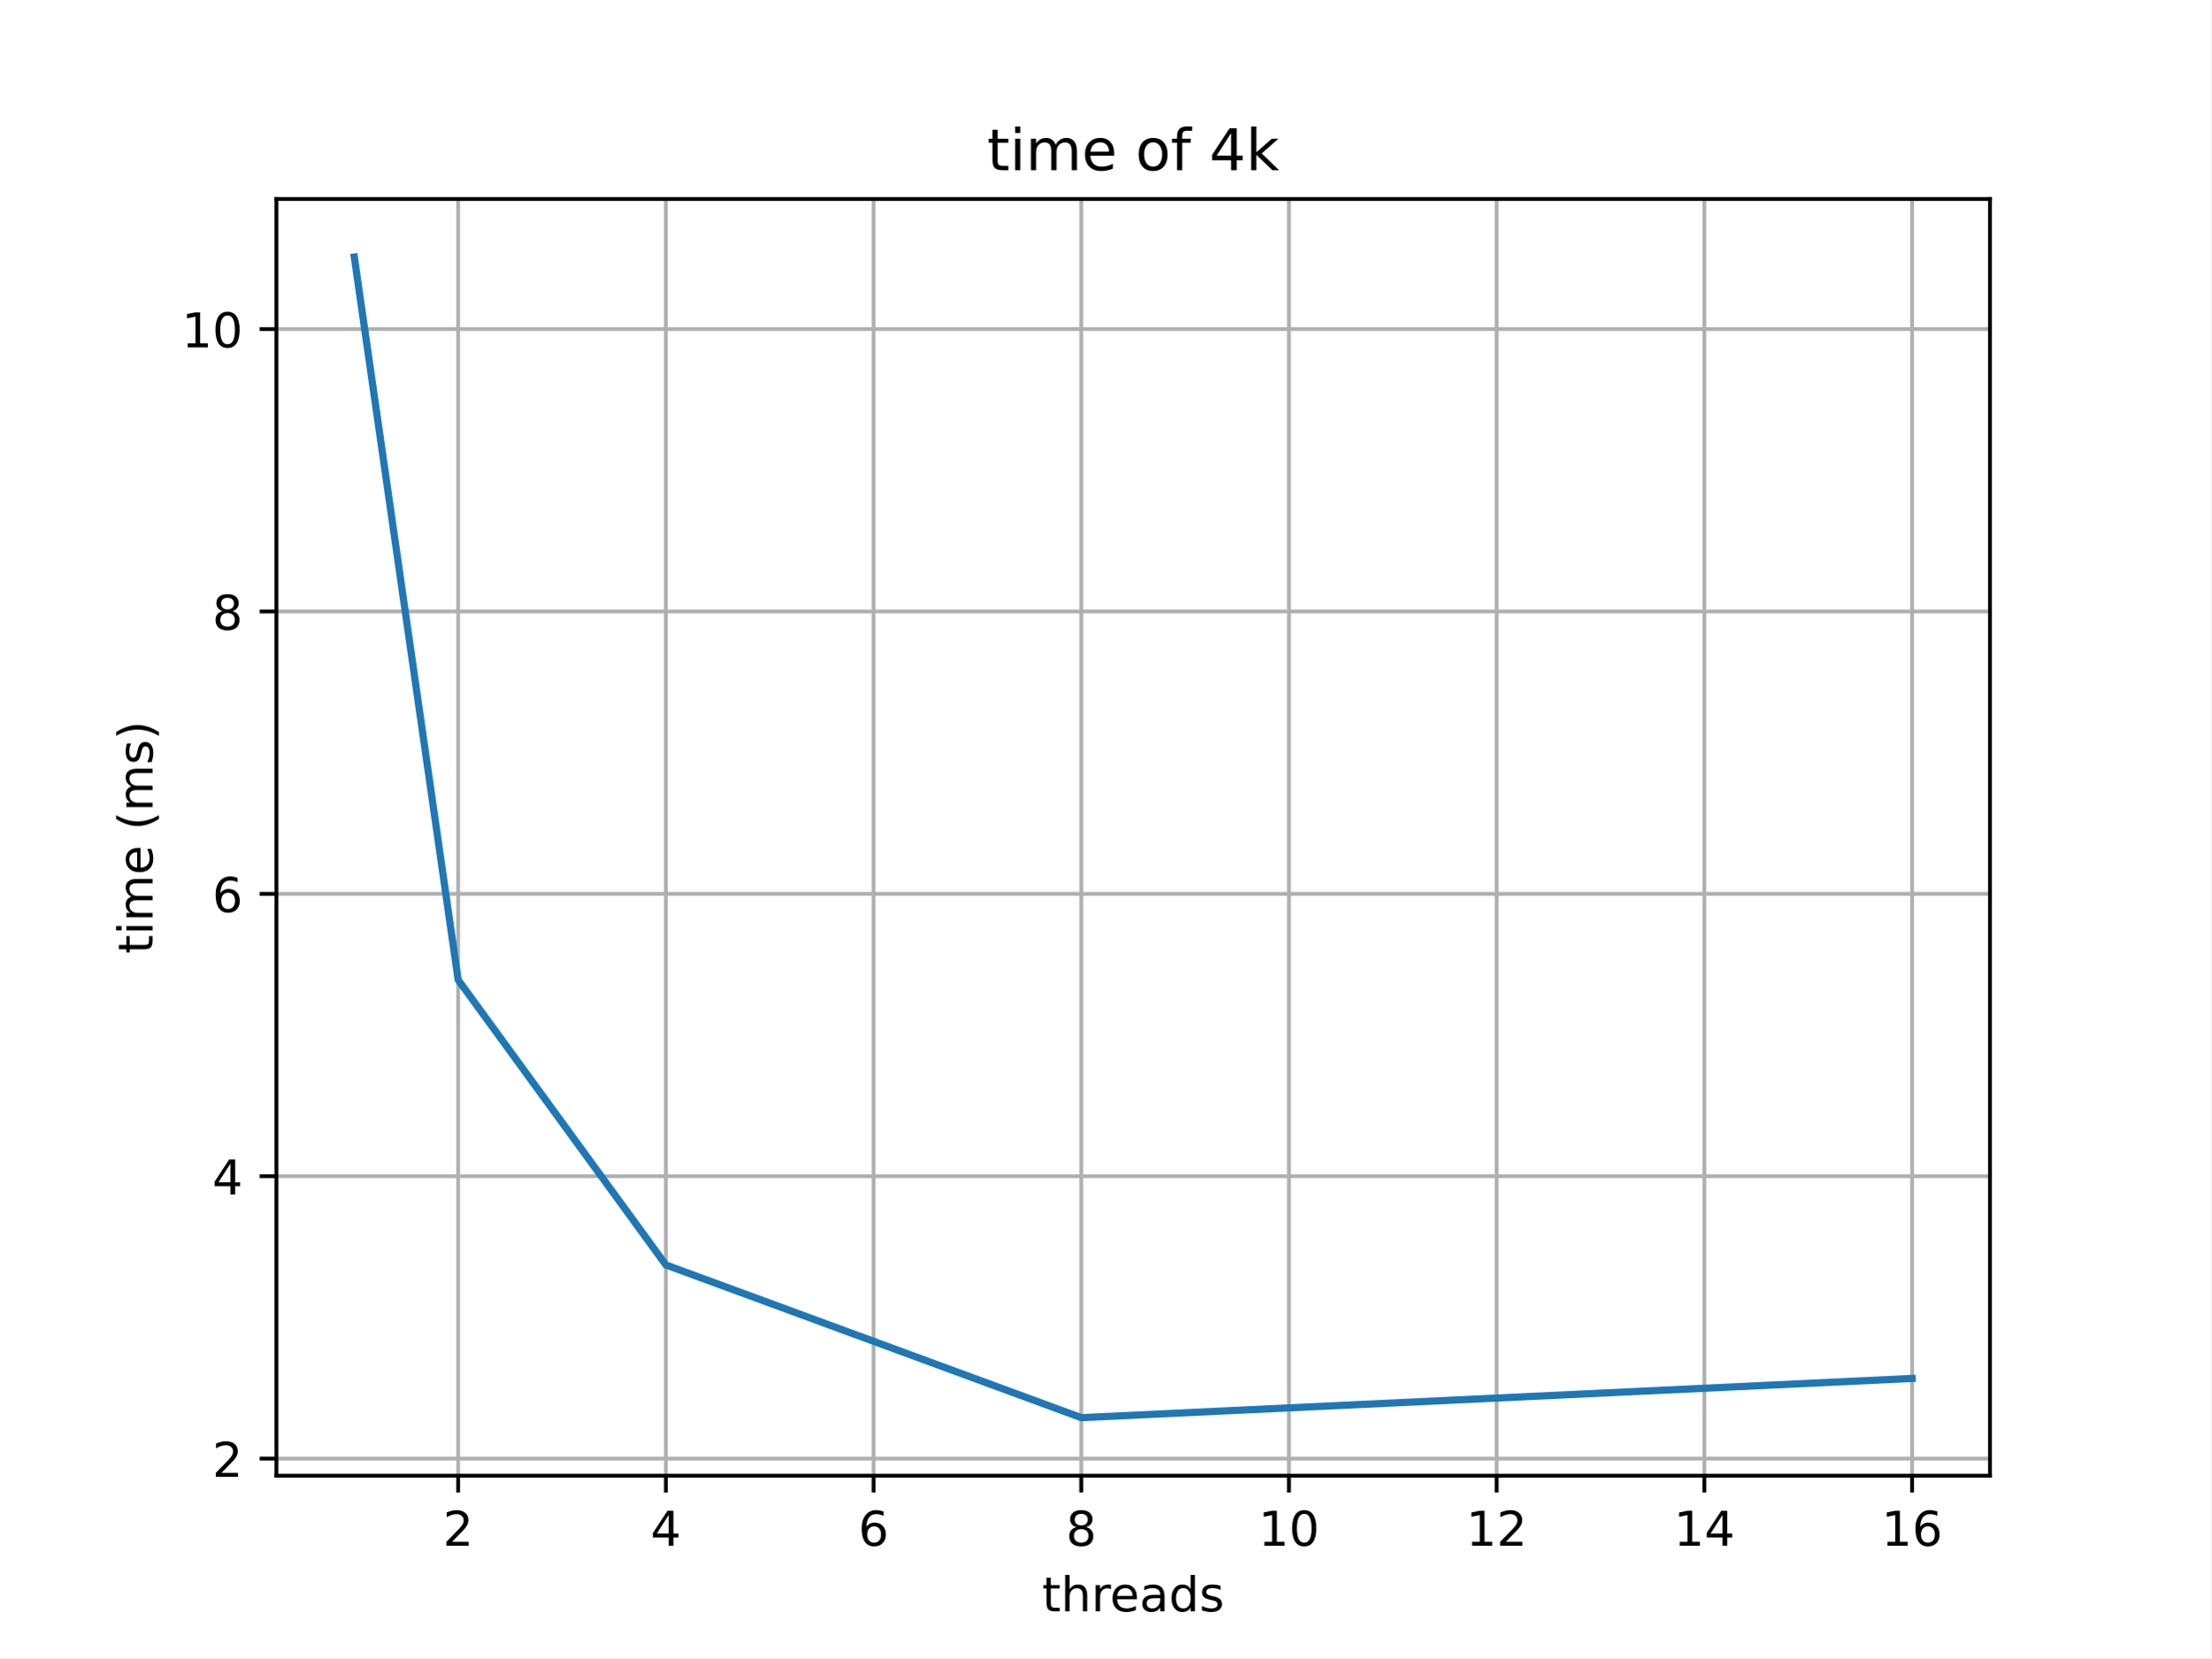
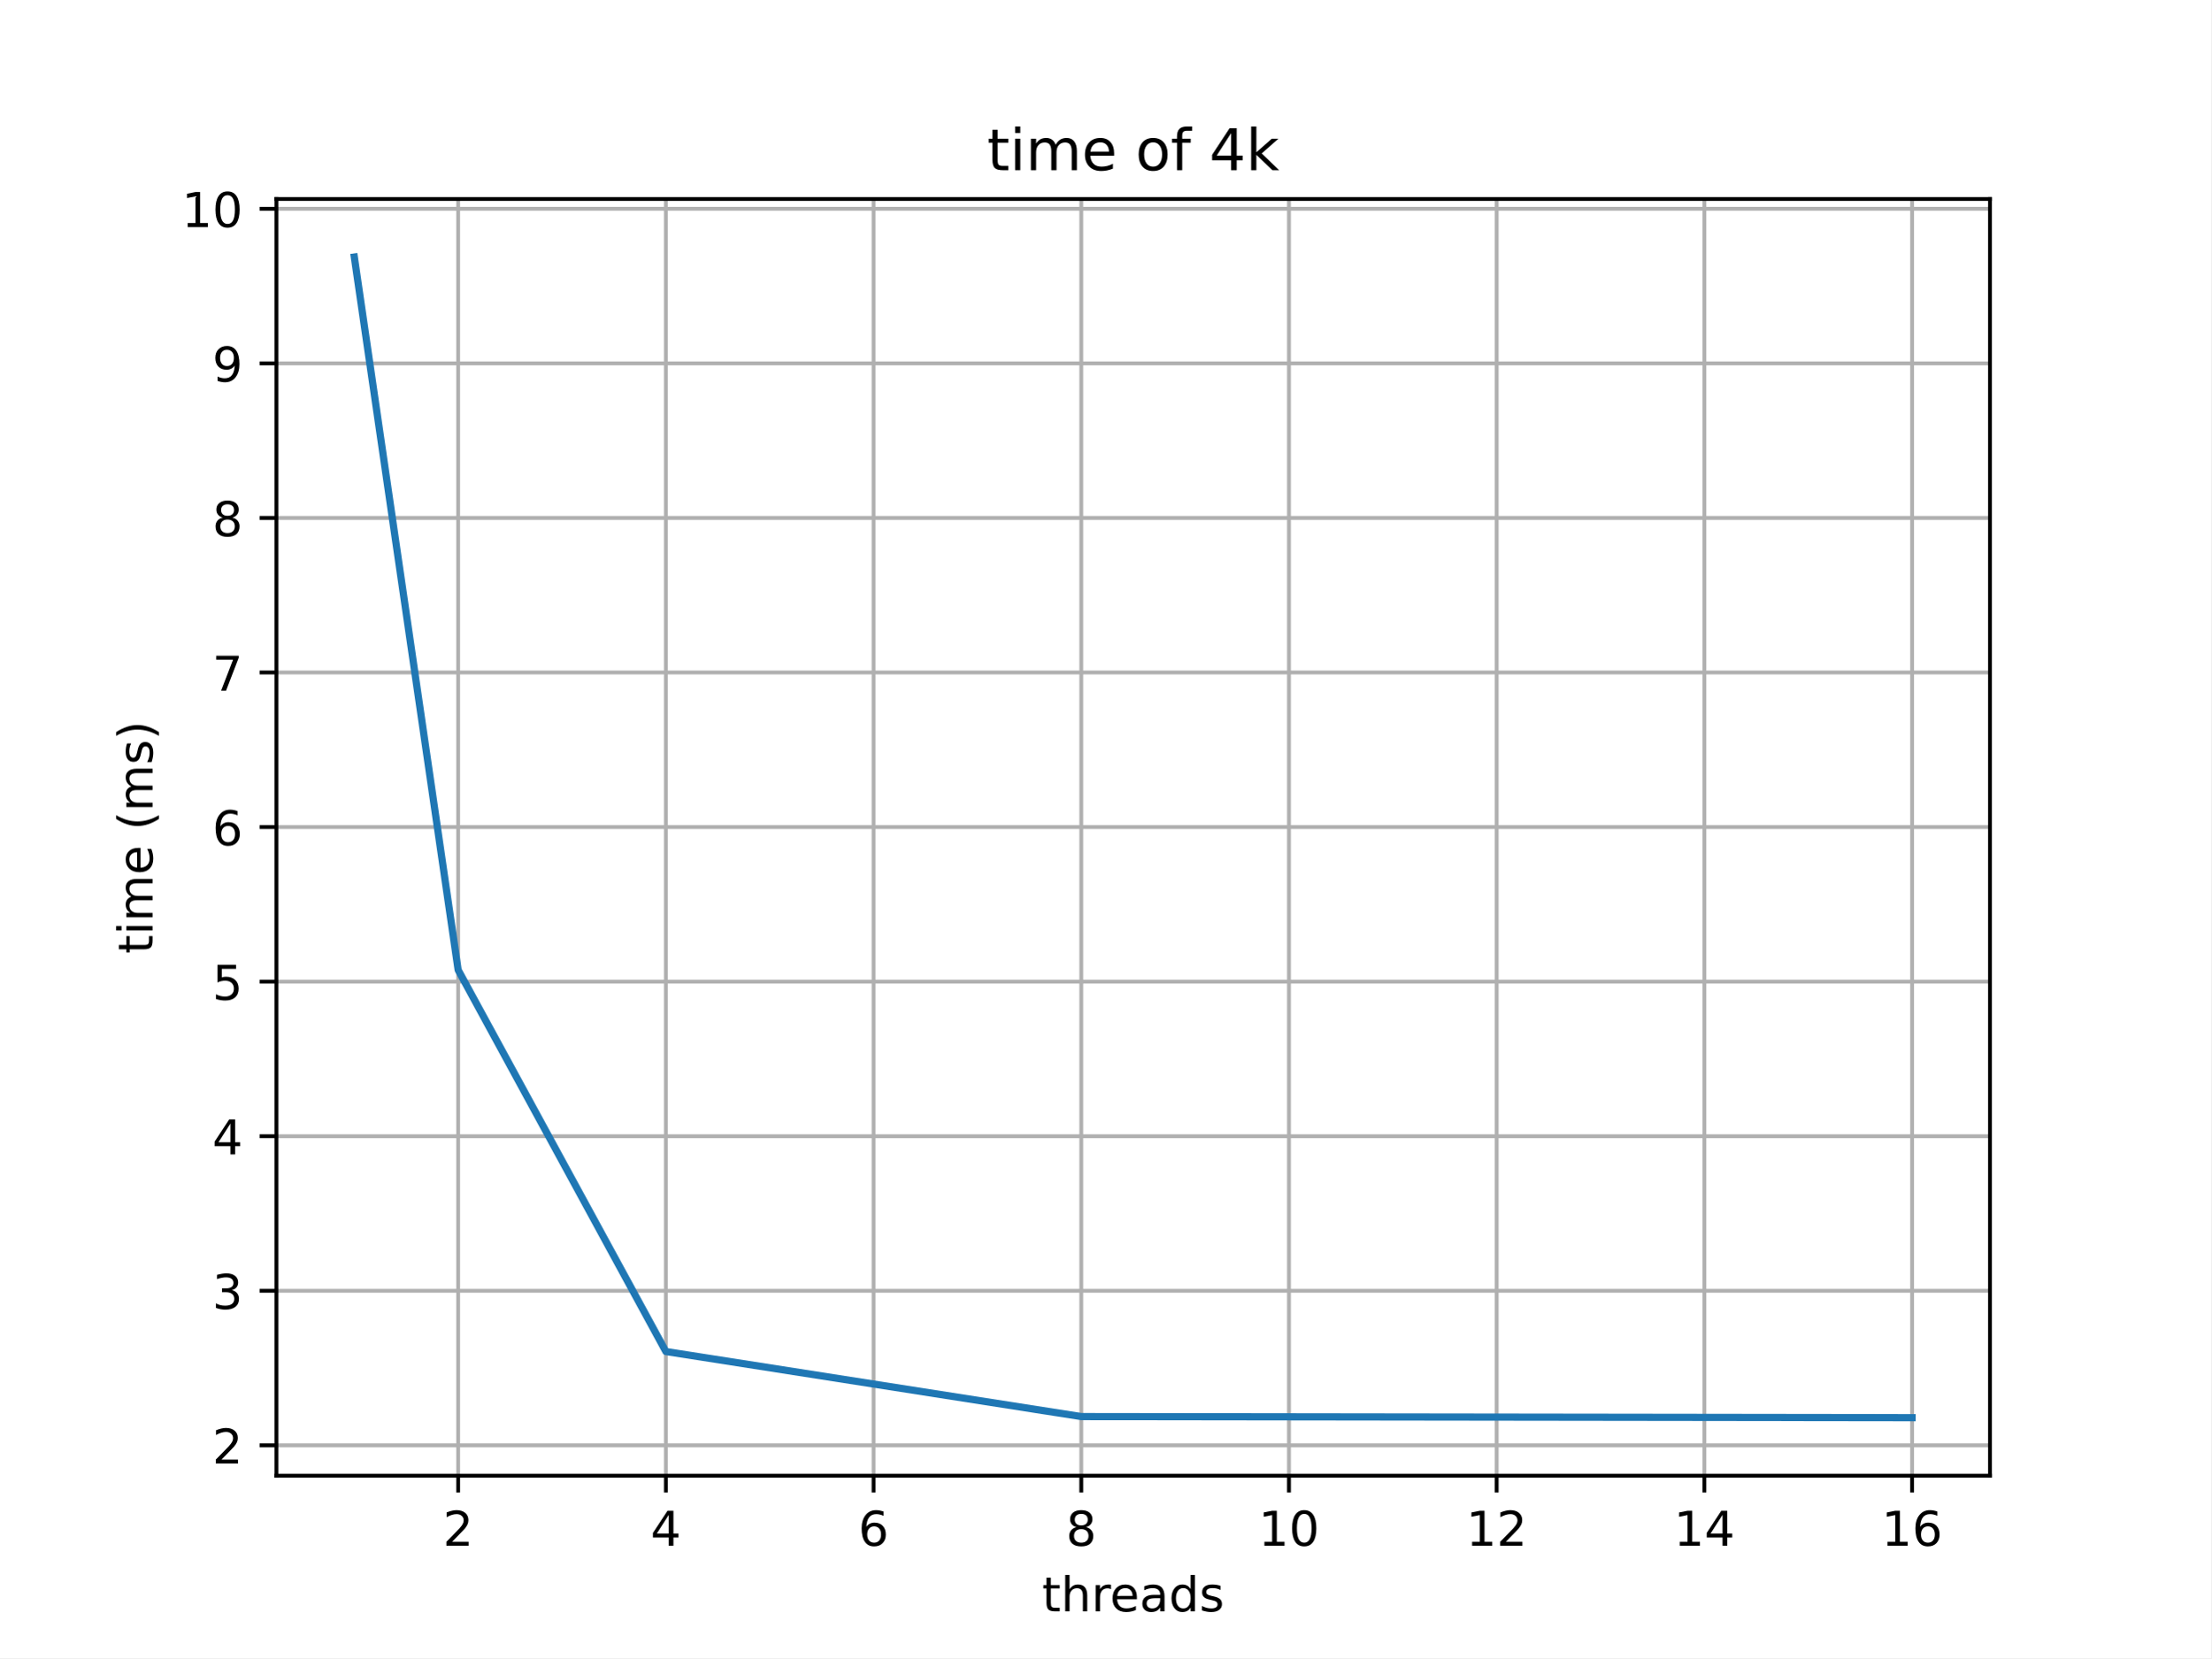
<svg xmlns="http://www.w3.org/2000/svg" xmlns:xlink="http://www.w3.org/1999/xlink" height="345.6pt" version="1.1" viewBox="0 0 460.8 345.6" width="460.8pt">
  <defs>
    <style type="text/css">*{stroke-linecap:butt;stroke-linejoin:round;}</style>
  </defs>
  <g id="figure_1">
    <g id="patch_1">
      <path d="M 0 345.6  L 460.8 345.6  L 460.8 0  L 0 0  z " style="fill:#ffffff;" />
    </g>
    <g id="axes_1">
      <g id="patch_2">
        <path d="M 57.6 307.584  L 414.72 307.584  L 414.72 41.472  L 57.6 41.472  z " style="fill:#ffffff;" />
      </g>
      <g id="matplotlib.axis_1">
        <g id="xtick_1">
          <g id="line2d_1">
-             <path clip-path="url(#pbae4a1c794)" d="M 95.476 307.584  L 95.476 41.472  " style="fill:none;stroke:#b0b0b0;stroke-linecap:square;stroke-width:0.8;" />
+             <path clip-path="url(#pc888ca886e)" d="M 95.476 307.584  L 95.476 41.472  " style="fill:none;stroke:#b0b0b0;stroke-linecap:square;stroke-width:0.8;" />
          </g>
          <g id="line2d_2">
            <defs>
-               <path d="M 0 0  L 0 3.5  " id="m980d5eb1c7" style="stroke:#000000;stroke-width:0.8;" />
+               <path d="M 0 0  L 0 3.5  " id="m934897a9c9" style="stroke:#000000;stroke-width:0.8;" />
            </defs>
            <g>
-               <use style="stroke:#000000;stroke-width:0.8;" x="95.476" xlink:href="#m980d5eb1c7" y="307.584" />
+               <use style="stroke:#000000;stroke-width:0.8;" x="95.476" xlink:href="#m934897a9c9" y="307.584" />
            </g>
          </g>
          <g id="text_1">
            <g transform="translate(92.29511 322.1824)scale(0.1 -0.1)">
              <defs>
                <path d="M 19.188 8.297  L 53.609 8.297  L 53.609 0  L 7.328 0  L 7.328 8.297  Q 12.938 14.109 22.625 23.891  Q 32.328 33.688 34.812 36.531  Q 39.547 41.844 41.422 45.531  Q 43.312 49.219 43.312 52.781  Q 43.312 58.594 39.234 62.25  Q 35.156 65.922 28.609 65.922  Q 23.969 65.922 18.812 64.312  Q 13.672 62.703 7.812 59.422  L 7.812 69.391  Q 13.766 71.781 18.938 73  Q 24.125 74.219 28.422 74.219  Q 39.75 74.219 46.484 68.547  Q 53.219 62.891 53.219 53.422  Q 53.219 48.922 51.531 44.891  Q 49.859 40.875 45.406 35.406  Q 44.188 33.984 37.641 27.219  Q 31.109 20.453 19.188 8.297  z " id="DejaVuSans-50" />
              </defs>
              <use xlink:href="#DejaVuSans-50" />
            </g>
          </g>
        </g>
        <g id="xtick_2">
          <g id="line2d_3">
-             <path clip-path="url(#pbae4a1c794)" d="M 138.764 307.584  L 138.764 41.472  " style="fill:none;stroke:#b0b0b0;stroke-linecap:square;stroke-width:0.8;" />
+             <path clip-path="url(#pc888ca886e)" d="M 138.764 307.584  L 138.764 41.472  " style="fill:none;stroke:#b0b0b0;stroke-linecap:square;stroke-width:0.8;" />
          </g>
          <g id="line2d_4">
            <g>
-               <use style="stroke:#000000;stroke-width:0.8;" x="138.764" xlink:href="#m980d5eb1c7" y="307.584" />
+               <use style="stroke:#000000;stroke-width:0.8;" x="138.764" xlink:href="#m934897a9c9" y="307.584" />
            </g>
          </g>
          <g id="text_2">
            <g transform="translate(135.5824 322.1824)scale(0.1 -0.1)">
              <defs>
                <path d="M 37.797 64.312  L 12.891 25.391  L 37.797 25.391  z M 35.203 72.906  L 47.609 72.906  L 47.609 25.391  L 58.016 25.391  L 58.016 17.188  L 47.609 17.188  L 47.609 0  L 37.797 0  L 37.797 17.188  L 4.891 17.188  L 4.891 26.703  z " id="DejaVuSans-52" />
              </defs>
              <use xlink:href="#DejaVuSans-52" />
            </g>
          </g>
        </g>
        <g id="xtick_3">
          <g id="line2d_5">
-             <path clip-path="url(#pbae4a1c794)" d="M 182.051 307.584  L 182.051 41.472  " style="fill:none;stroke:#b0b0b0;stroke-linecap:square;stroke-width:0.8;" />
+             <path clip-path="url(#pc888ca886e)" d="M 182.051 307.584  L 182.051 41.472  " style="fill:none;stroke:#b0b0b0;stroke-linecap:square;stroke-width:0.8;" />
          </g>
          <g id="line2d_6">
            <g>
-               <use style="stroke:#000000;stroke-width:0.8;" x="182.051" xlink:href="#m980d5eb1c7" y="307.584" />
+               <use style="stroke:#000000;stroke-width:0.8;" x="182.051" xlink:href="#m934897a9c9" y="307.584" />
            </g>
          </g>
          <g id="text_3">
            <g transform="translate(178.8697 322.1824)scale(0.1 -0.1)">
              <defs>
                <path d="M 33.016 40.375  Q 26.375 40.375 22.484 35.828  Q 18.609 31.297 18.609 23.391  Q 18.609 15.531 22.484 10.953  Q 26.375 6.391 33.016 6.391  Q 39.656 6.391 43.531 10.953  Q 47.406 15.531 47.406 23.391  Q 47.406 31.297 43.531 35.828  Q 39.656 40.375 33.016 40.375  z M 52.594 71.297  L 52.594 62.312  Q 48.875 64.062 45.094 64.984  Q 41.312 65.922 37.594 65.922  Q 27.828 65.922 22.672 59.328  Q 17.531 52.734 16.797 39.406  Q 19.672 43.656 24.016 45.922  Q 28.375 48.188 33.594 48.188  Q 44.578 48.188 50.953 41.516  Q 57.328 34.859 57.328 23.391  Q 57.328 12.156 50.688 5.359  Q 44.047 -1.422 33.016 -1.422  Q 20.359 -1.422 13.672 8.266  Q 6.984 17.969 6.984 36.375  Q 6.984 53.656 15.188 63.938  Q 23.391 74.219 37.203 74.219  Q 40.922 74.219 44.703 73.484  Q 48.484 72.75 52.594 71.297  z " id="DejaVuSans-54" />
              </defs>
              <use xlink:href="#DejaVuSans-54" />
            </g>
          </g>
        </g>
        <g id="xtick_4">
          <g id="line2d_7">
-             <path clip-path="url(#pbae4a1c794)" d="M 225.338 307.584  L 225.338 41.472  " style="fill:none;stroke:#b0b0b0;stroke-linecap:square;stroke-width:0.8;" />
+             <path clip-path="url(#pc888ca886e)" d="M 225.338 307.584  L 225.338 41.472  " style="fill:none;stroke:#b0b0b0;stroke-linecap:square;stroke-width:0.8;" />
          </g>
          <g id="line2d_8">
            <g>
-               <use style="stroke:#000000;stroke-width:0.8;" x="225.338" xlink:href="#m980d5eb1c7" y="307.584" />
+               <use style="stroke:#000000;stroke-width:0.8;" x="225.338" xlink:href="#m934897a9c9" y="307.584" />
            </g>
          </g>
          <g id="text_4">
            <g transform="translate(222.1569 322.1824)scale(0.1 -0.1)">
              <defs>
                <path d="M 31.781 34.625  Q 24.75 34.625 20.719 30.859  Q 16.703 27.094 16.703 20.516  Q 16.703 13.922 20.719 10.156  Q 24.75 6.391 31.781 6.391  Q 38.812 6.391 42.859 10.172  Q 46.922 13.969 46.922 20.516  Q 46.922 27.094 42.891 30.859  Q 38.875 34.625 31.781 34.625  z M 21.922 38.812  Q 15.578 40.375 12.031 44.719  Q 8.5 49.078 8.5 55.328  Q 8.5 64.062 14.719 69.141  Q 20.953 74.219 31.781 74.219  Q 42.672 74.219 48.875 69.141  Q 55.078 64.062 55.078 55.328  Q 55.078 49.078 51.531 44.719  Q 48 40.375 41.703 38.812  Q 48.828 37.156 52.797 32.312  Q 56.781 27.484 56.781 20.516  Q 56.781 9.906 50.312 4.234  Q 43.844 -1.422 31.781 -1.422  Q 19.734 -1.422 13.25 4.234  Q 6.781 9.906 6.781 20.516  Q 6.781 27.484 10.781 32.312  Q 14.797 37.156 21.922 38.812  z M 18.312 54.391  Q 18.312 48.734 21.844 45.562  Q 25.391 42.391 31.781 42.391  Q 38.141 42.391 41.719 45.562  Q 45.312 48.734 45.312 54.391  Q 45.312 60.062 41.719 63.234  Q 38.141 66.406 31.781 66.406  Q 25.391 66.406 21.844 63.234  Q 18.312 60.062 18.312 54.391  z " id="DejaVuSans-56" />
              </defs>
              <use xlink:href="#DejaVuSans-56" />
            </g>
          </g>
        </g>
        <g id="xtick_5">
          <g id="line2d_9">
-             <path clip-path="url(#pbae4a1c794)" d="M 268.625 307.584  L 268.625 41.472  " style="fill:none;stroke:#b0b0b0;stroke-linecap:square;stroke-width:0.8;" />
+             <path clip-path="url(#pc888ca886e)" d="M 268.625 307.584  L 268.625 41.472  " style="fill:none;stroke:#b0b0b0;stroke-linecap:square;stroke-width:0.8;" />
          </g>
          <g id="line2d_10">
            <g>
-               <use style="stroke:#000000;stroke-width:0.8;" x="268.625" xlink:href="#m980d5eb1c7" y="307.584" />
+               <use style="stroke:#000000;stroke-width:0.8;" x="268.625" xlink:href="#m934897a9c9" y="307.584" />
            </g>
          </g>
          <g id="text_5">
            <g transform="translate(262.263 322.1824)scale(0.1 -0.1)">
              <defs>
                <path d="M 12.406 8.297  L 28.516 8.297  L 28.516 63.922  L 10.984 60.406  L 10.984 69.391  L 28.422 72.906  L 38.281 72.906  L 38.281 8.297  L 54.391 8.297  L 54.391 0  L 12.406 0  z " id="DejaVuSans-49" />
                <path d="M 31.781 66.406  Q 24.172 66.406 20.328 58.906  Q 16.5 51.422 16.5 36.375  Q 16.5 21.391 20.328 13.891  Q 24.172 6.391 31.781 6.391  Q 39.453 6.391 43.281 13.891  Q 47.125 21.391 47.125 36.375  Q 47.125 51.422 43.281 58.906  Q 39.453 66.406 31.781 66.406  z M 31.781 74.219  Q 44.047 74.219 50.516 64.516  Q 56.984 54.828 56.984 36.375  Q 56.984 17.969 50.516 8.266  Q 44.047 -1.422 31.781 -1.422  Q 19.531 -1.422 13.062 8.266  Q 6.594 17.969 6.594 36.375  Q 6.594 54.828 13.062 64.516  Q 19.531 74.219 31.781 74.219  z " id="DejaVuSans-48" />
              </defs>
              <use xlink:href="#DejaVuSans-49" />
              <use x="63.623" xlink:href="#DejaVuSans-48" />
            </g>
          </g>
        </g>
        <g id="xtick_6">
          <g id="line2d_11">
-             <path clip-path="url(#pbae4a1c794)" d="M 311.913 307.584  L 311.913 41.472  " style="fill:none;stroke:#b0b0b0;stroke-linecap:square;stroke-width:0.8;" />
+             <path clip-path="url(#pc888ca886e)" d="M 311.913 307.584  L 311.913 41.472  " style="fill:none;stroke:#b0b0b0;stroke-linecap:square;stroke-width:0.8;" />
          </g>
          <g id="line2d_12">
            <g>
-               <use style="stroke:#000000;stroke-width:0.8;" x="311.913" xlink:href="#m980d5eb1c7" y="307.584" />
+               <use style="stroke:#000000;stroke-width:0.8;" x="311.913" xlink:href="#m934897a9c9" y="307.584" />
            </g>
          </g>
          <g id="text_6">
            <g transform="translate(305.5502 322.1824)scale(0.1 -0.1)">
              <use xlink:href="#DejaVuSans-49" />
              <use x="63.623" xlink:href="#DejaVuSans-50" />
            </g>
          </g>
        </g>
        <g id="xtick_7">
          <g id="line2d_13">
-             <path clip-path="url(#pbae4a1c794)" d="M 355.2 307.584  L 355.2 41.472  " style="fill:none;stroke:#b0b0b0;stroke-linecap:square;stroke-width:0.8;" />
+             <path clip-path="url(#pc888ca886e)" d="M 355.2 307.584  L 355.2 41.472  " style="fill:none;stroke:#b0b0b0;stroke-linecap:square;stroke-width:0.8;" />
          </g>
          <g id="line2d_14">
            <g>
-               <use style="stroke:#000000;stroke-width:0.8;" x="355.2" xlink:href="#m980d5eb1c7" y="307.584" />
+               <use style="stroke:#000000;stroke-width:0.8;" x="355.2" xlink:href="#m934897a9c9" y="307.584" />
            </g>
          </g>
          <g id="text_7">
            <g transform="translate(348.8375 322.1824)scale(0.1 -0.1)">
              <use xlink:href="#DejaVuSans-49" />
              <use x="63.623" xlink:href="#DejaVuSans-52" />
            </g>
          </g>
        </g>
        <g id="xtick_8">
          <g id="line2d_15">
-             <path clip-path="url(#pbae4a1c794)" d="M 398.487 307.584  L 398.487 41.472  " style="fill:none;stroke:#b0b0b0;stroke-linecap:square;stroke-width:0.8;" />
+             <path clip-path="url(#pc888ca886e)" d="M 398.487 307.584  L 398.487 41.472  " style="fill:none;stroke:#b0b0b0;stroke-linecap:square;stroke-width:0.8;" />
          </g>
          <g id="line2d_16">
            <g>
-               <use style="stroke:#000000;stroke-width:0.8;" x="398.487" xlink:href="#m980d5eb1c7" y="307.584" />
+               <use style="stroke:#000000;stroke-width:0.8;" x="398.487" xlink:href="#m934897a9c9" y="307.584" />
            </g>
          </g>
          <g id="text_8">
            <g transform="translate(392.1248 322.1824)scale(0.1 -0.1)">
              <use xlink:href="#DejaVuSans-49" />
              <use x="63.623" xlink:href="#DejaVuSans-54" />
            </g>
          </g>
        </g>
        <g id="text_9">
          <g transform="translate(217.1686 335.8606)scale(0.1 -0.1)">
            <defs>
              <path d="M 18.312 70.219  L 18.312 54.688  L 36.812 54.688  L 36.812 47.703  L 18.312 47.703  L 18.312 18.016  Q 18.312 11.328 20.141 9.422  Q 21.969 7.516 27.594 7.516  L 36.812 7.516  L 36.812 0  L 27.594 0  Q 17.188 0 13.234 3.875  Q 9.281 7.766 9.281 18.016  L 9.281 47.703  L 2.688 47.703  L 2.688 54.688  L 9.281 54.688  L 9.281 70.219  z " id="DejaVuSans-116" />
              <path d="M 54.891 33.016  L 54.891 0  L 45.906 0  L 45.906 32.719  Q 45.906 40.484 42.875 44.328  Q 39.844 48.188 33.797 48.188  Q 26.516 48.188 22.312 43.547  Q 18.109 38.922 18.109 30.906  L 18.109 0  L 9.078 0  L 9.078 75.984  L 18.109 75.984  L 18.109 46.188  Q 21.344 51.125 25.703 53.562  Q 30.078 56 35.797 56  Q 45.219 56 50.047 50.172  Q 54.891 44.344 54.891 33.016  z " id="DejaVuSans-104" />
              <path d="M 41.109 46.297  Q 39.594 47.172 37.812 47.578  Q 36.031 48 33.891 48  Q 26.266 48 22.188 43.047  Q 18.109 38.094 18.109 28.812  L 18.109 0  L 9.078 0  L 9.078 54.688  L 18.109 54.688  L 18.109 46.188  Q 20.953 51.172 25.484 53.578  Q 30.031 56 36.531 56  Q 37.453 56 38.578 55.875  Q 39.703 55.766 41.062 55.516  z " id="DejaVuSans-114" />
              <path d="M 56.203 29.594  L 56.203 25.203  L 14.891 25.203  Q 15.484 15.922 20.484 11.062  Q 25.484 6.203 34.422 6.203  Q 39.594 6.203 44.453 7.469  Q 49.312 8.734 54.109 11.281  L 54.109 2.781  Q 49.266 0.734 44.188 -0.344  Q 39.109 -1.422 33.891 -1.422  Q 20.797 -1.422 13.156 6.188  Q 5.516 13.812 5.516 26.812  Q 5.516 40.234 12.766 48.109  Q 20.016 56 32.328 56  Q 43.359 56 49.781 48.891  Q 56.203 41.797 56.203 29.594  z M 47.219 32.234  Q 47.125 39.594 43.094 43.984  Q 39.062 48.391 32.422 48.391  Q 24.906 48.391 20.391 44.141  Q 15.875 39.891 15.188 32.172  z " id="DejaVuSans-101" />
              <path d="M 34.281 27.484  Q 23.391 27.484 19.188 25  Q 14.984 22.516 14.984 16.5  Q 14.984 11.719 18.141 8.906  Q 21.297 6.109 26.703 6.109  Q 34.188 6.109 38.703 11.406  Q 43.219 16.703 43.219 25.484  L 43.219 27.484  z M 52.203 31.203  L 52.203 0  L 43.219 0  L 43.219 8.297  Q 40.141 3.328 35.547 0.953  Q 30.953 -1.422 24.312 -1.422  Q 15.922 -1.422 10.953 3.297  Q 6 8.016 6 15.922  Q 6 25.141 12.172 29.828  Q 18.359 34.516 30.609 34.516  L 43.219 34.516  L 43.219 35.406  Q 43.219 41.609 39.141 45  Q 35.062 48.391 27.688 48.391  Q 23 48.391 18.547 47.266  Q 14.109 46.141 10.016 43.891  L 10.016 52.203  Q 14.938 54.109 19.578 55.047  Q 24.219 56 28.609 56  Q 40.484 56 46.344 49.844  Q 52.203 43.703 52.203 31.203  z " id="DejaVuSans-97" />
              <path d="M 45.406 46.391  L 45.406 75.984  L 54.391 75.984  L 54.391 0  L 45.406 0  L 45.406 8.203  Q 42.578 3.328 38.25 0.953  Q 33.938 -1.422 27.875 -1.422  Q 17.969 -1.422 11.734 6.484  Q 5.516 14.406 5.516 27.297  Q 5.516 40.188 11.734 48.094  Q 17.969 56 27.875 56  Q 33.938 56 38.25 53.625  Q 42.578 51.266 45.406 46.391  z M 14.797 27.297  Q 14.797 17.391 18.875 11.75  Q 22.953 6.109 30.078 6.109  Q 37.203 6.109 41.297 11.75  Q 45.406 17.391 45.406 27.297  Q 45.406 37.203 41.297 42.844  Q 37.203 48.484 30.078 48.484  Q 22.953 48.484 18.875 42.844  Q 14.797 37.203 14.797 27.297  z " id="DejaVuSans-100" />
              <path d="M 44.281 53.078  L 44.281 44.578  Q 40.484 46.531 36.375 47.5  Q 32.281 48.484 27.875 48.484  Q 21.188 48.484 17.844 46.438  Q 14.5 44.391 14.5 40.281  Q 14.5 37.156 16.891 35.375  Q 19.281 33.594 26.516 31.984  L 29.594 31.297  Q 39.156 29.25 43.188 25.516  Q 47.219 21.781 47.219 15.094  Q 47.219 7.469 41.188 3.016  Q 35.156 -1.422 24.609 -1.422  Q 20.219 -1.422 15.453 -0.562  Q 10.688 0.297 5.422 2  L 5.422 11.281  Q 10.406 8.688 15.234 7.391  Q 20.062 6.109 24.812 6.109  Q 31.156 6.109 34.562 8.281  Q 37.984 10.453 37.984 14.406  Q 37.984 18.062 35.516 20.016  Q 33.062 21.969 24.703 23.781  L 21.578 24.516  Q 13.234 26.266 9.516 29.906  Q 5.812 33.547 5.812 39.891  Q 5.812 47.609 11.281 51.797  Q 16.75 56 26.812 56  Q 31.781 56 36.172 55.266  Q 40.578 54.547 44.281 53.078  z " id="DejaVuSans-115" />
            </defs>
            <use xlink:href="#DejaVuSans-116" />
            <use x="39.209" xlink:href="#DejaVuSans-104" />
            <use x="102.588" xlink:href="#DejaVuSans-114" />
            <use x="141.451" xlink:href="#DejaVuSans-101" />
            <use x="202.975" xlink:href="#DejaVuSans-97" />
            <use x="264.254" xlink:href="#DejaVuSans-100" />
            <use x="327.73" xlink:href="#DejaVuSans-115" />
          </g>
        </g>
      </g>
      <g id="matplotlib.axis_2">
        <g id="ytick_1">
          <g id="line2d_17">
-             <path clip-path="url(#pbae4a1c794)" d="M 57.6 304.026  L 414.72 304.026  " style="fill:none;stroke:#b0b0b0;stroke-linecap:square;stroke-width:0.8;" />
+             <path clip-path="url(#pc888ca886e)" d="M 57.6 301.252  L 414.72 301.252  " style="fill:none;stroke:#b0b0b0;stroke-linecap:square;stroke-width:0.8;" />
          </g>
          <g id="line2d_18">
            <defs>
-               <path d="M 0 0  L -3.5 0  " id="m3eea6d6fe0" style="stroke:#000000;stroke-width:0.8;" />
+               <path d="M 0 0  L -3.5 0  " id="ma0a3225c2c" style="stroke:#000000;stroke-width:0.8;" />
            </defs>
            <g>
-               <use style="stroke:#000000;stroke-width:0.8;" x="57.6" xlink:href="#m3eea6d6fe0" y="304.026" />
+               <use style="stroke:#000000;stroke-width:0.8;" x="57.6" xlink:href="#ma0a3225c2c" y="301.252" />
            </g>
          </g>
          <g id="text_10">
-             <g transform="translate(44.2375 307.8247)scale(0.1 -0.1)">
+             <g transform="translate(44.2375 305.0508)scale(0.1 -0.1)">
              <use xlink:href="#DejaVuSans-50" />
            </g>
          </g>
        </g>
        <g id="ytick_2">
          <g id="line2d_19">
-             <path clip-path="url(#pbae4a1c794)" d="M 57.6 245.166  L 414.72 245.166  " style="fill:none;stroke:#b0b0b0;stroke-linecap:square;stroke-width:0.8;" />
+             <path clip-path="url(#pc888ca886e)" d="M 57.6 269.035  L 414.72 269.035  " style="fill:none;stroke:#b0b0b0;stroke-linecap:square;stroke-width:0.8;" />
          </g>
          <g id="line2d_20">
            <g>
-               <use style="stroke:#000000;stroke-width:0.8;" x="57.6" xlink:href="#m3eea6d6fe0" y="245.166" />
+               <use style="stroke:#000000;stroke-width:0.8;" x="57.6" xlink:href="#ma0a3225c2c" y="269.035" />
            </g>
          </g>
          <g id="text_11">
-             <g transform="translate(44.2375 248.9656)scale(0.1 -0.1)">
-               <use xlink:href="#DejaVuSans-52" />
+             <g transform="translate(44.2375 272.8339)scale(0.1 -0.1)">
+               <defs>
+                 <path d="M 40.578 39.312  Q 47.656 37.797 51.625 33  Q 55.609 28.219 55.609 21.188  Q 55.609 10.406 48.188 4.484  Q 40.766 -1.422 27.094 -1.422  Q 22.516 -1.422 17.656 -0.516  Q 12.797 0.391 7.625 2.203  L 7.625 11.719  Q 11.719 9.328 16.594 8.109  Q 21.484 6.891 26.812 6.891  Q 36.078 6.891 40.938 10.547  Q 45.797 14.203 45.797 21.188  Q 45.797 27.641 41.281 31.266  Q 36.766 34.906 28.719 34.906  L 20.219 34.906  L 20.219 43.016  L 29.109 43.016  Q 36.375 43.016 40.234 45.922  Q 44.094 48.828 44.094 54.297  Q 44.094 59.906 40.109 62.906  Q 36.141 65.922 28.719 65.922  Q 24.656 65.922 20.016 65.031  Q 15.375 64.156 9.812 62.312  L 9.812 71.094  Q 15.438 72.656 20.344 73.438  Q 25.25 74.219 29.594 74.219  Q 40.828 74.219 47.359 69.109  Q 53.906 64.016 53.906 55.328  Q 53.906 49.266 50.438 45.094  Q 46.969 40.922 40.578 39.312  z " id="DejaVuSans-51" />
+               </defs>
+               <use xlink:href="#DejaVuSans-51" />
            </g>
          </g>
        </g>
        <g id="ytick_3">
          <g id="line2d_21">
-             <path clip-path="url(#pbae4a1c794)" d="M 57.6 186.307  L 414.72 186.307  " style="fill:none;stroke:#b0b0b0;stroke-linecap:square;stroke-width:0.8;" />
+             <path clip-path="url(#pc888ca886e)" d="M 57.6 236.818  L 414.72 236.818  " style="fill:none;stroke:#b0b0b0;stroke-linecap:square;stroke-width:0.8;" />
          </g>
          <g id="line2d_22">
            <g>
-               <use style="stroke:#000000;stroke-width:0.8;" x="57.6" xlink:href="#m3eea6d6fe0" y="186.307" />
+               <use style="stroke:#000000;stroke-width:0.8;" x="57.6" xlink:href="#ma0a3225c2c" y="236.818" />
            </g>
          </g>
          <g id="text_12">
-             <g transform="translate(44.2375 190.1064)scale(0.1 -0.1)">
-               <use xlink:href="#DejaVuSans-54" />
+             <g transform="translate(44.2375 240.617)scale(0.1 -0.1)">
+               <use xlink:href="#DejaVuSans-52" />
            </g>
          </g>
        </g>
        <g id="ytick_4">
          <g id="line2d_23">
-             <path clip-path="url(#pbae4a1c794)" d="M 57.6 127.448  L 414.72 127.448  " style="fill:none;stroke:#b0b0b0;stroke-linecap:square;stroke-width:0.8;" />
+             <path clip-path="url(#pc888ca886e)" d="M 57.6 204.601  L 414.72 204.601  " style="fill:none;stroke:#b0b0b0;stroke-linecap:square;stroke-width:0.8;" />
          </g>
          <g id="line2d_24">
            <g>
-               <use style="stroke:#000000;stroke-width:0.8;" x="57.6" xlink:href="#m3eea6d6fe0" y="127.448" />
+               <use style="stroke:#000000;stroke-width:0.8;" x="57.6" xlink:href="#ma0a3225c2c" y="204.601" />
            </g>
          </g>
          <g id="text_13">
-             <g transform="translate(44.2375 131.2472)scale(0.1 -0.1)">
-               <use xlink:href="#DejaVuSans-56" />
+             <g transform="translate(44.2375 208.4001)scale(0.1 -0.1)">
+               <defs>
+                 <path d="M 10.797 72.906  L 49.516 72.906  L 49.516 64.594  L 19.828 64.594  L 19.828 46.734  Q 21.969 47.469 24.109 47.828  Q 26.266 48.188 28.422 48.188  Q 40.625 48.188 47.75 41.5  Q 54.891 34.812 54.891 23.391  Q 54.891 11.625 47.562 5.094  Q 40.234 -1.422 26.906 -1.422  Q 22.312 -1.422 17.547 -0.641  Q 12.797 0.141 7.719 1.703  L 7.719 11.625  Q 12.109 9.234 16.797 8.062  Q 21.484 6.891 26.703 6.891  Q 35.156 6.891 40.078 11.328  Q 45.016 15.766 45.016 23.391  Q 45.016 31 40.078 35.438  Q 35.156 39.891 26.703 39.891  Q 22.75 39.891 18.812 39.016  Q 14.891 38.141 10.797 36.281  z " id="DejaVuSans-53" />
+               </defs>
+               <use xlink:href="#DejaVuSans-53" />
            </g>
          </g>
        </g>
        <g id="ytick_5">
          <g id="line2d_25">
-             <path clip-path="url(#pbae4a1c794)" d="M 57.6 68.589  L 414.72 68.589  " style="fill:none;stroke:#b0b0b0;stroke-linecap:square;stroke-width:0.8;" />
+             <path clip-path="url(#pc888ca886e)" d="M 57.6 172.384  L 414.72 172.384  " style="fill:none;stroke:#b0b0b0;stroke-linecap:square;stroke-width:0.8;" />
          </g>
          <g id="line2d_26">
            <g>
-               <use style="stroke:#000000;stroke-width:0.8;" x="57.6" xlink:href="#m3eea6d6fe0" y="68.589" />
+               <use style="stroke:#000000;stroke-width:0.8;" x="57.6" xlink:href="#ma0a3225c2c" y="172.384" />
            </g>
          </g>
          <g id="text_14">
-             <g transform="translate(37.875 72.38808)scale(0.1 -0.1)">
+             <g transform="translate(44.2375 176.1832)scale(0.1 -0.1)">
+               <use xlink:href="#DejaVuSans-54" />
+             </g>
+           </g>
+         </g>
+         <g id="ytick_6">
+           <g id="line2d_27">
+             <path clip-path="url(#pc888ca886e)" d="M 57.6 140.167  L 414.72 140.167  " style="fill:none;stroke:#b0b0b0;stroke-linecap:square;stroke-width:0.8;" />
+           </g>
+           <g id="line2d_28">
+             <g>
+               <use style="stroke:#000000;stroke-width:0.8;" x="57.6" xlink:href="#ma0a3225c2c" y="140.167" />
+             </g>
+           </g>
+           <g id="text_15">
+             <g transform="translate(44.2375 143.9663)scale(0.1 -0.1)">
+               <defs>
+                 <path d="M 8.203 72.906  L 55.078 72.906  L 55.078 68.703  L 28.609 0  L 18.312 0  L 43.219 64.594  L 8.203 64.594  z " id="DejaVuSans-55" />
+               </defs>
+               <use xlink:href="#DejaVuSans-55" />
+             </g>
+           </g>
+         </g>
+         <g id="ytick_7">
+           <g id="line2d_29">
+             <path clip-path="url(#pc888ca886e)" d="M 57.6 107.95  L 414.72 107.95  " style="fill:none;stroke:#b0b0b0;stroke-linecap:square;stroke-width:0.8;" />
+           </g>
+           <g id="line2d_30">
+             <g>
+               <use style="stroke:#000000;stroke-width:0.8;" x="57.6" xlink:href="#ma0a3225c2c" y="107.95" />
+             </g>
+           </g>
+           <g id="text_16">
+             <g transform="translate(44.2375 111.7494)scale(0.1 -0.1)">
+               <use xlink:href="#DejaVuSans-56" />
+             </g>
+           </g>
+         </g>
+         <g id="ytick_8">
+           <g id="line2d_31">
+             <path clip-path="url(#pc888ca886e)" d="M 57.6 75.733  L 414.72 75.733  " style="fill:none;stroke:#b0b0b0;stroke-linecap:square;stroke-width:0.8;" />
+           </g>
+           <g id="line2d_32">
+             <g>
+               <use style="stroke:#000000;stroke-width:0.8;" x="57.6" xlink:href="#ma0a3225c2c" y="75.733" />
+             </g>
+           </g>
+           <g id="text_17">
+             <g transform="translate(44.2375 79.53245)scale(0.1 -0.1)">
+               <defs>
+                 <path d="M 10.984 1.516  L 10.984 10.5  Q 14.703 8.734 18.5 7.812  Q 22.312 6.891 25.984 6.891  Q 35.75 6.891 40.891 13.453  Q 46.047 20.016 46.781 33.406  Q 43.953 29.203 39.594 26.953  Q 35.25 24.703 29.984 24.703  Q 19.047 24.703 12.672 31.312  Q 6.297 37.938 6.297 49.422  Q 6.297 60.641 12.938 67.422  Q 19.578 74.219 30.609 74.219  Q 43.266 74.219 49.922 64.516  Q 56.594 54.828 56.594 36.375  Q 56.594 19.141 48.406 8.859  Q 40.234 -1.422 26.422 -1.422  Q 22.703 -1.422 18.891 -0.688  Q 15.094 0.047 10.984 1.516  z M 30.609 32.422  Q 37.25 32.422 41.125 36.953  Q 45.016 41.5 45.016 49.422  Q 45.016 57.281 41.125 61.844  Q 37.25 66.406 30.609 66.406  Q 23.969 66.406 20.094 61.844  Q 16.219 57.281 16.219 49.422  Q 16.219 41.5 20.094 36.953  Q 23.969 32.422 30.609 32.422  z " id="DejaVuSans-57" />
+               </defs>
+               <use xlink:href="#DejaVuSans-57" />
+             </g>
+           </g>
+         </g>
+         <g id="ytick_9">
+           <g id="line2d_33">
+             <path clip-path="url(#pc888ca886e)" d="M 57.6 43.516  L 414.72 43.516  " style="fill:none;stroke:#b0b0b0;stroke-linecap:square;stroke-width:0.8;" />
+           </g>
+           <g id="line2d_34">
+             <g>
+               <use style="stroke:#000000;stroke-width:0.8;" x="57.6" xlink:href="#ma0a3225c2c" y="43.516" />
+             </g>
+           </g>
+           <g id="text_18">
+             <g transform="translate(37.875 47.31554)scale(0.1 -0.1)">
              <use xlink:href="#DejaVuSans-49" />
              <use x="63.623" xlink:href="#DejaVuSans-48" />
            </g>
          </g>
        </g>
-         <g id="text_15">
+         <g id="text_19">
          <g transform="translate(31.79531 198.7897)rotate(-90)scale(0.1 -0.1)">
            <defs>
              <path d="M 9.422 54.688  L 18.406 54.688  L 18.406 0  L 9.422 0  z M 9.422 75.984  L 18.406 75.984  L 18.406 64.594  L 9.422 64.594  z " id="DejaVuSans-105" />
              <path d="M 52 44.188  Q 55.375 50.25 60.062 53.125  Q 64.75 56 71.094 56  Q 79.641 56 84.281 50.016  Q 88.922 44.047 88.922 33.016  L 88.922 0  L 79.891 0  L 79.891 32.719  Q 79.891 40.578 77.094 44.375  Q 74.312 48.188 68.609 48.188  Q 61.625 48.188 57.562 43.547  Q 53.516 38.922 53.516 30.906  L 53.516 0  L 44.484 0  L 44.484 32.719  Q 44.484 40.625 41.703 44.406  Q 38.922 48.188 33.109 48.188  Q 26.219 48.188 22.156 43.531  Q 18.109 38.875 18.109 30.906  L 18.109 0  L 9.078 0  L 9.078 54.688  L 18.109 54.688  L 18.109 46.188  Q 21.188 51.219 25.484 53.609  Q 29.781 56 35.688 56  Q 41.656 56 45.828 52.969  Q 50 49.953 52 44.188  z " id="DejaVuSans-109" />
              <path id="DejaVuSans-32" />
              <path d="M 31 75.875  Q 24.469 64.656 21.281 53.656  Q 18.109 42.672 18.109 31.391  Q 18.109 20.125 21.312 9.062  Q 24.516 -2 31 -13.188  L 23.188 -13.188  Q 15.875 -1.703 12.234 9.375  Q 8.594 20.453 8.594 31.391  Q 8.594 42.281 12.203 53.312  Q 15.828 64.359 23.188 75.875  z " id="DejaVuSans-40" />
              <path d="M 8.016 75.875  L 15.828 75.875  Q 23.141 64.359 26.781 53.312  Q 30.422 42.281 30.422 31.391  Q 30.422 20.453 26.781 9.375  Q 23.141 -1.703 15.828 -13.188  L 8.016 -13.188  Q 14.5 -2 17.703 9.062  Q 20.906 20.125 20.906 31.391  Q 20.906 42.672 17.703 53.656  Q 14.5 64.656 8.016 75.875  z " id="DejaVuSans-41" />
            </defs>
            <use xlink:href="#DejaVuSans-116" />
            <use x="39.209" xlink:href="#DejaVuSans-105" />
            <use x="66.992" xlink:href="#DejaVuSans-109" />
            <use x="164.404" xlink:href="#DejaVuSans-101" />
            <use x="225.928" xlink:href="#DejaVuSans-32" />
            <use x="257.715" xlink:href="#DejaVuSans-40" />
            <use x="296.729" xlink:href="#DejaVuSans-109" />
            <use x="394.141" xlink:href="#DejaVuSans-115" />
            <use x="446.24" xlink:href="#DejaVuSans-41" />
          </g>
        </g>
      </g>
-       <g id="line2d_27">
-         <path clip-path="url(#pbae4a1c794)" d="M 73.833 53.568  L 95.476 204.233  L 138.764 263.648  L 225.338 295.488  L 398.487 287.31  " style="fill:none;stroke:#1f77b4;stroke-linecap:square;stroke-width:1.5;" />
+       <g id="line2d_35">
+         <path clip-path="url(#pc888ca886e)" d="M 73.833 53.568  L 95.476 202.175  L 138.764 281.702  L 225.338 295.259  L 398.487 295.488  " style="fill:none;stroke:#1f77b4;stroke-linecap:square;stroke-width:1.5;" />
      </g>
      <g id="patch_3">
        <path d="M 57.6 307.584  L 57.6 41.472  " style="fill:none;stroke:#000000;stroke-linecap:square;stroke-linejoin:miter;stroke-width:0.8;" />
      </g>
      <g id="patch_4">
        <path d="M 414.72 307.584  L 414.72 41.472  " style="fill:none;stroke:#000000;stroke-linecap:square;stroke-linejoin:miter;stroke-width:0.8;" />
      </g>
      <g id="patch_5">
        <path d="M 57.6 307.584  L 414.72 307.584  " style="fill:none;stroke:#000000;stroke-linecap:square;stroke-linejoin:miter;stroke-width:0.8;" />
      </g>
      <g id="patch_6">
        <path d="M 57.6 41.472  L 414.72 41.472  " style="fill:none;stroke:#000000;stroke-linecap:square;stroke-linejoin:miter;stroke-width:0.8;" />
      </g>
-       <g id="text_16">
+       <g id="text_20">
        <g transform="translate(205.7156 35.472)scale(0.12 -0.12)">
          <defs>
            <path d="M 30.609 48.391  Q 23.391 48.391 19.188 42.75  Q 14.984 37.109 14.984 27.297  Q 14.984 17.484 19.156 11.844  Q 23.344 6.203 30.609 6.203  Q 37.797 6.203 41.984 11.859  Q 46.188 17.531 46.188 27.297  Q 46.188 37.016 41.984 42.703  Q 37.797 48.391 30.609 48.391  z M 30.609 56  Q 42.328 56 49.016 48.375  Q 55.719 40.766 55.719 27.297  Q 55.719 13.875 49.016 6.219  Q 42.328 -1.422 30.609 -1.422  Q 18.844 -1.422 12.172 6.219  Q 5.516 13.875 5.516 27.297  Q 5.516 40.766 12.172 48.375  Q 18.844 56 30.609 56  z " id="DejaVuSans-111" />
            <path d="M 37.109 75.984  L 37.109 68.5  L 28.516 68.5  Q 23.688 68.5 21.797 66.547  Q 19.922 64.594 19.922 59.516  L 19.922 54.688  L 34.719 54.688  L 34.719 47.703  L 19.922 47.703  L 19.922 0  L 10.891 0  L 10.891 47.703  L 2.297 47.703  L 2.297 54.688  L 10.891 54.688  L 10.891 58.5  Q 10.891 67.625 15.141 71.797  Q 19.391 75.984 28.609 75.984  z " id="DejaVuSans-102" />
            <path d="M 9.078 75.984  L 18.109 75.984  L 18.109 31.109  L 44.922 54.688  L 56.391 54.688  L 27.391 29.109  L 57.625 0  L 45.906 0  L 18.109 26.703  L 18.109 0  L 9.078 0  z " id="DejaVuSans-107" />
          </defs>
          <use xlink:href="#DejaVuSans-116" />
          <use x="39.209" xlink:href="#DejaVuSans-105" />
          <use x="66.992" xlink:href="#DejaVuSans-109" />
          <use x="164.404" xlink:href="#DejaVuSans-101" />
          <use x="225.928" xlink:href="#DejaVuSans-32" />
          <use x="257.715" xlink:href="#DejaVuSans-111" />
          <use x="318.896" xlink:href="#DejaVuSans-102" />
          <use x="354.102" xlink:href="#DejaVuSans-32" />
          <use x="385.889" xlink:href="#DejaVuSans-52" />
          <use x="449.512" xlink:href="#DejaVuSans-107" />
        </g>
      </g>
    </g>
  </g>
  <defs>
-     <clipPath id="pbae4a1c794">
+     <clipPath id="pc888ca886e">
      <rect height="266.112" width="357.12" x="57.6" y="41.472" />
    </clipPath>
  </defs>
</svg>
